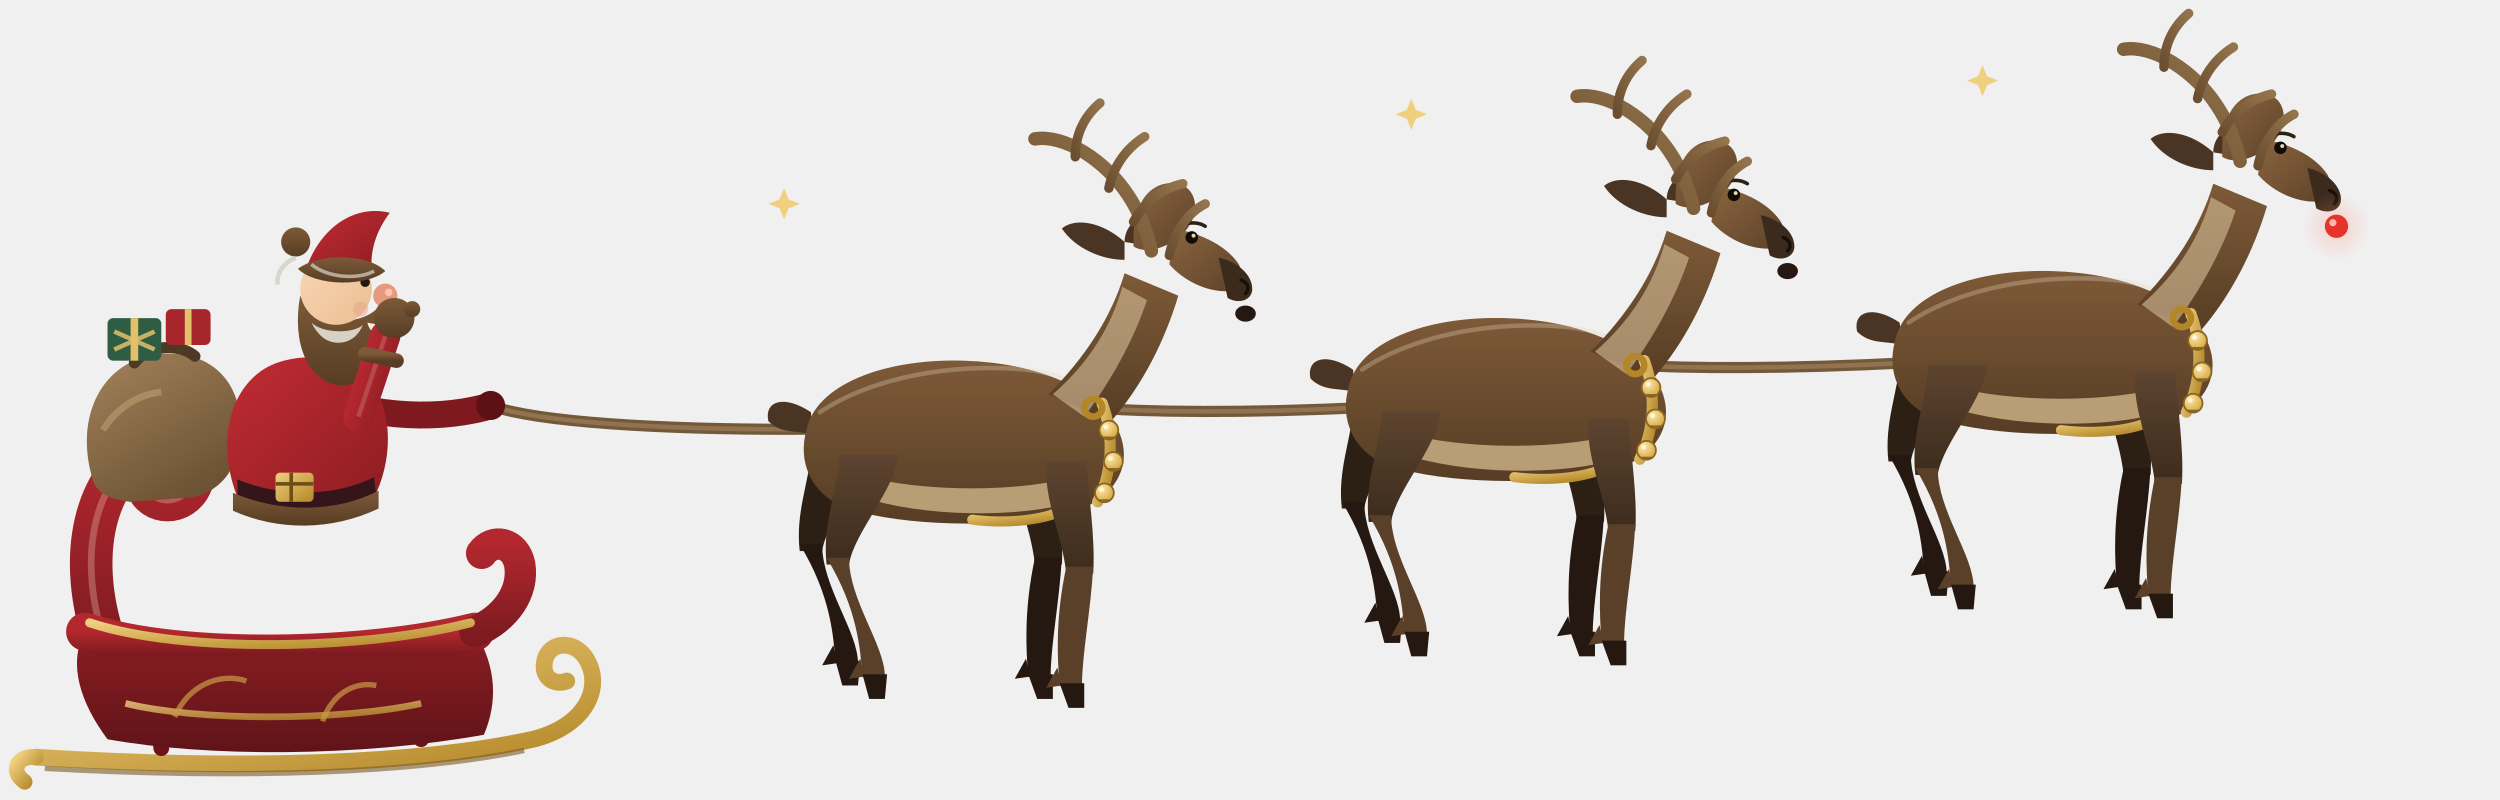
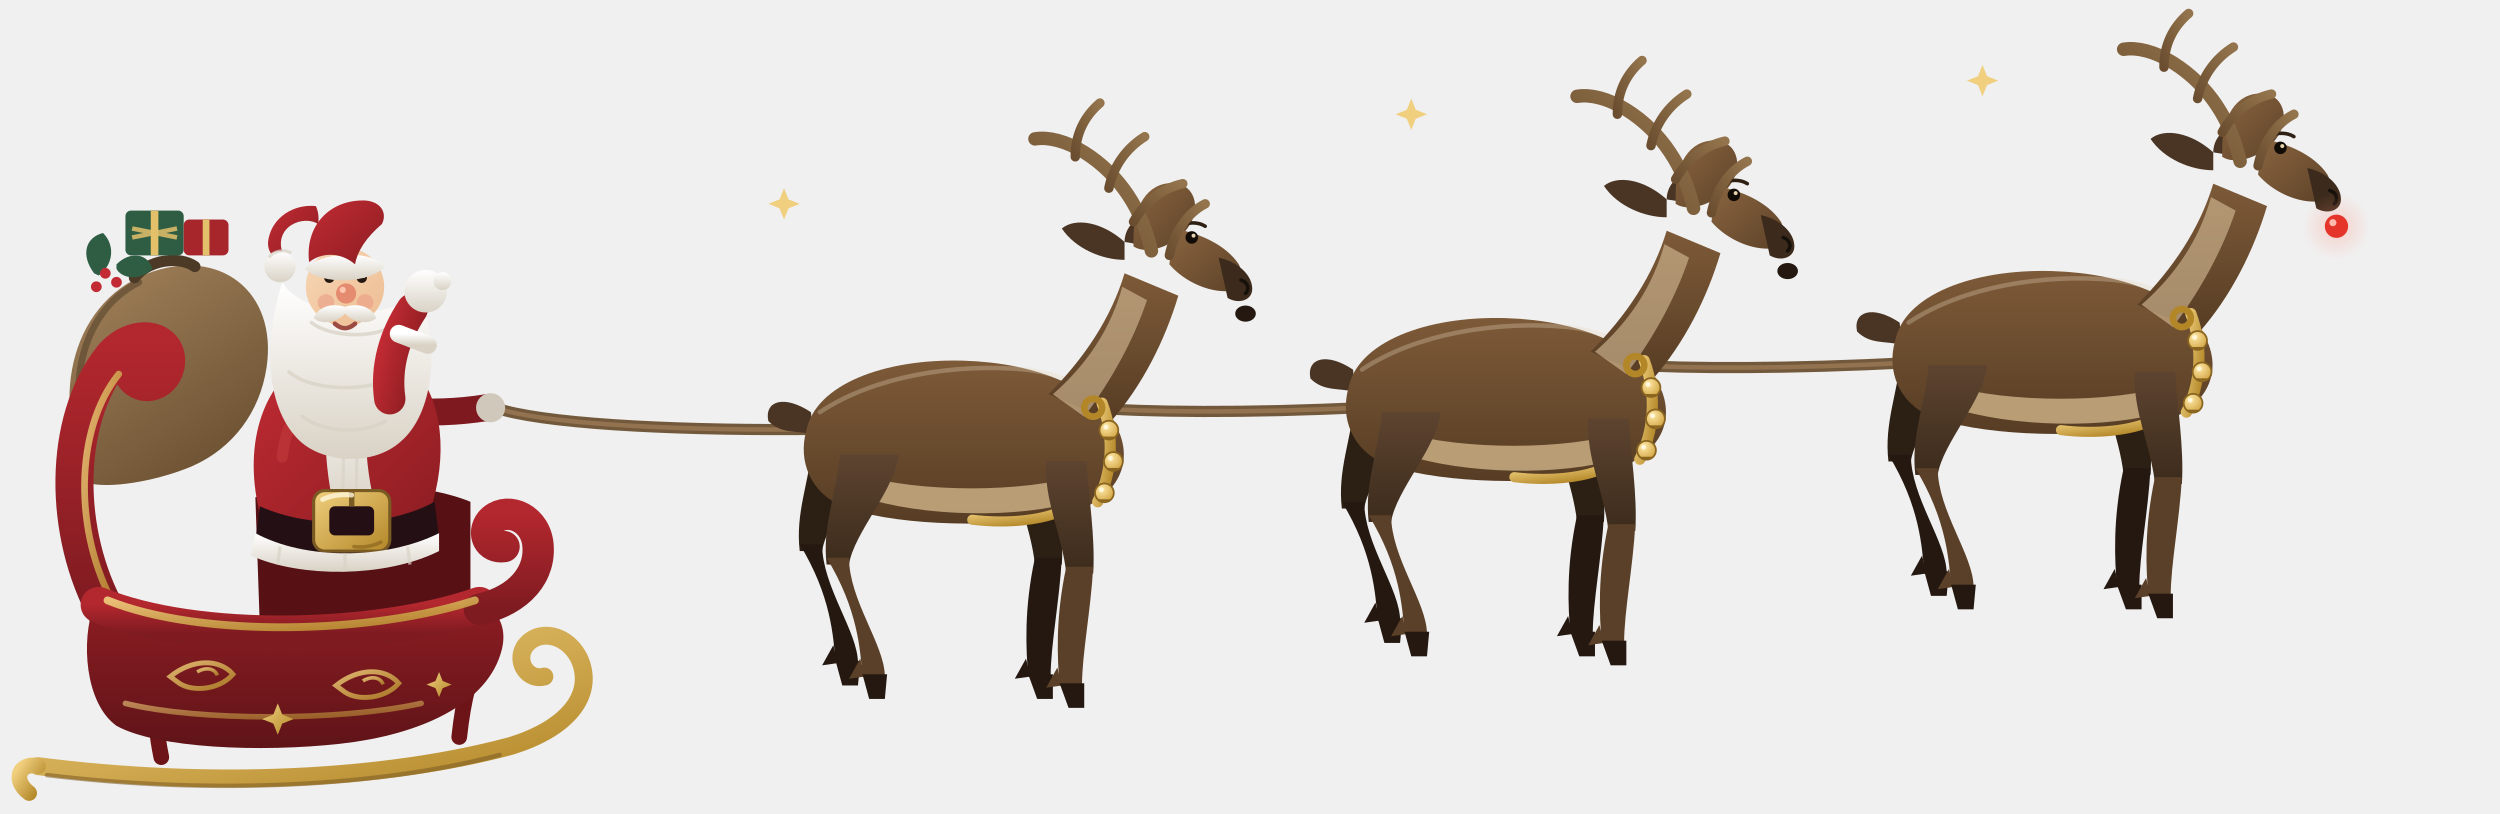
- <svg xmlns="http://www.w3.org/2000/svg" viewBox="80 114 1116 357" role="img">
+ <svg xmlns="http://www.w3.org/2000/svg" viewBox="80 114 1116 363" role="img">
  <defs>
    <linearGradient id="gFur" x1="0" y1="0" x2="0" y2="1">
      <stop offset="0" stop-color="#7d5a38" />
      <stop offset="1" stop-color="#573d24" />
    </linearGradient>
    <linearGradient id="gFurHead" x1="0" y1="0" x2="1" y2="1">
      <stop offset="0" stop-color="#8a6540" />
      <stop offset="1" stop-color="#5d4228" />
    </linearGradient>
    <linearGradient id="gLegNear" x1="0" y1="0" x2="0" y2="1">
      <stop offset="0" stop-color="#5d4430" />
      <stop offset="1" stop-color="#3c2b1c" />
    </linearGradient>
    <linearGradient id="gAntler" x1="0" y1="1" x2="1" y2="0">
      <stop offset="0" stop-color="#6b4e30" />
      <stop offset="1" stop-color="#93744c" />
    </linearGradient>
    <radialGradient id="gHaunt" cx="0.4" cy="0.35" r="0.9">
      <stop offset="0" stop-color="#7d5a38" />
      <stop offset="1" stop-color="#4e3620" />
    </radialGradient>
    <radialGradient id="gChest" cx="0.45" cy="0.4" r="0.85">
      <stop offset="0" stop-color="#7d5a38" />
      <stop offset="1" stop-color="#553b22" />
    </radialGradient>
    <linearGradient id="gSledRed" x1="0" y1="0" x2="0" y2="1">
      <stop offset="0" stop-color="#b3272e" />
      <stop offset="1" stop-color="#7e1b21" />
    </linearGradient>
    <linearGradient id="gSledDeep" x1="0" y1="0" x2="0" y2="1">
      <stop offset="0" stop-color="#8c1d23" />
      <stop offset="1" stop-color="#5f1418" />
    </linearGradient>
    <linearGradient id="gGold" x1="0" y1="0" x2="1" y2="1">
      <stop offset="0" stop-color="#f0cf7e" />
      <stop offset="1" stop-color="#b38728" />
    </linearGradient>
    <linearGradient id="gFurWhite" x1="0" y1="0" x2="0" y2="1">
      <stop offset="0" stop-color="#ffffff" />
      <stop offset="1" stop-color="#d9d2c5" />
    </linearGradient>
    <linearGradient id="gCoat" x1="0" y1="0" x2="1" y2="1">
      <stop offset="0" stop-color="#c22b33" />
      <stop offset="1" stop-color="#8c1d22" />
    </linearGradient>
    <linearGradient id="gSkin" x1="0" y1="0" x2="1" y2="1">
      <stop offset="0" stop-color="#f7d7b5" />
      <stop offset="1" stop-color="#edbd93" />
    </linearGradient>
    <linearGradient id="gSack" x1="0" y1="0" x2="0.6" y2="1">
      <stop offset="0" stop-color="#a3835c" />
      <stop offset="1" stop-color="#6d5233" />
    </linearGradient>
    <radialGradient id="rBell" cx="0.35" cy="0.3" r="0.9">
      <stop offset="0" stop-color="#ffe9a8" />
      <stop offset="1" stop-color="#c9972f" />
    </radialGradient>
    <radialGradient id="rGlow" cx="0.5" cy="0.5" r="0.5">
      <stop offset="0" stop-color="#ff8a75" stop-opacity="0.9" />
      <stop offset="1" stop-color="#ff8a75" stop-opacity="0" />
    </radialGradient>
  </defs>
  <g>
    <animateTransform attributeName="transform" type="translate" values="0 0;0 5;0 0" keyTimes="0;0.5;1" calcMode="spline" keySplines="0.45 0 0.55 1;0.45 0 0.55 1" dur="2.6s" repeatCount="indefinite" />
-     <path d="M 299 295 C 339 310 528 308 568 296 C 608 300 770 298 810 277 C 850 280 1014 278 1054 256" fill="none" stroke="#6d5233" stroke-width="5" stroke-linecap="round" opacity="0.95" />
-     <path d="M 299 295 C 339 310 528 308 568 296 C 608 300 770 298 810 277 C 850 280 1014 278 1054 256" fill="none" stroke="#a8845c" stroke-width="2" stroke-linecap="round" opacity="0.6" />
+     <path d="M 301 296 C 341 310 528 308 568 296 C 608 300 770 298 810 277 C 850 280 1014 278 1054 256" fill="none" stroke="#6d5233" stroke-width="5" stroke-linecap="round" opacity="0.95" />
+     <path d="M 301 296 C 341 310 528 308 568 296 C 608 300 770 298 810 277 C 850 280 1014 278 1054 256" fill="none" stroke="#a8845c" stroke-width="2" stroke-linecap="round" opacity="0.6" />
    <g>
      <animateTransform attributeName="transform" type="translate" values="0 0;0 3;0 0" keyTimes="0;0.5;1" calcMode="spline" keySplines="0.45 0 0.55 1;0.45 0 0.55 1" dur="2.6s" repeatCount="indefinite" />
-       <path d="M 96 452 C 190 458 268 455 318 444 C 342 438 350 420 341 407 C 335 399 324 401 323 410 C 322 417 328 420 333 418" fill="none" stroke="url(#gGold)" stroke-width="7.5" stroke-linecap="round" />
-       <path d="M 96 452 C 88 451 84 458 91 463" fill="none" stroke="url(#gGold)" stroke-width="7" stroke-linecap="round" />
-       <path d="M 100 457 C 190 462 266 459 314 449" fill="none" stroke="#7a5a23" stroke-width="2.4" opacity="0.6" />
-       <path d="M 152 448 C 150 432 150 420 154 404 M 268 444 C 269 430 269 418 267 402" fill="none" stroke="#6d1418" stroke-width="7" stroke-linecap="round" />
-       <path d="M 128 404 C 116 372 118 336 140 318 C 154 307 170 314 166 328 C 163 339 150 340 146 332" fill="none" stroke="url(#gSledRed)" stroke-width="19" stroke-linecap="round" />
-       <path d="M 128 404 C 116 372 118 336 140 318 C 154 307 170 314 166 328 C 163 339 150 340 146 332" fill="none" stroke="#e8b9b0" stroke-width="3" opacity="0.35" />
-       <path d="M 122 330 C 112 300 126 274 152 272 C 178 270 192 290 186 316 C 183 328 175 334 166 336 L 138 338 C 130 337 125 335 122 330 Z" fill="url(#gSack)" />
-       <path d="M 140 276 C 146 268 160 267 167 273" fill="none" stroke="#4c3a26" stroke-width="5" stroke-linecap="round" />
-       <path d="M 126 306 C 132 296 142 290 152 289" fill="none" stroke="#c8a878" stroke-width="3" opacity="0.5" />
-       <rect x="128" y="256" width="24" height="19" rx="2.5" fill="#2e5d43" />
-       <path d="M 140 256 L 140 275" stroke="#e3c06a" stroke-width="3.4" />
-       <path d="M 131 262 L 149 270 M 149 262 L 131 270" stroke="#e3c06a" stroke-width="2" opacity="0.85" />
-       <rect x="154" y="252" width="20" height="16" rx="2.5" fill="#a6262c" />
-       <path d="M 164 252 L 164 268" stroke="#e3c06a" stroke-width="3" />
+       <path d="M 121 330 C 102 296 110 250 146 236 C 178 224 204 244 199 278 C 196 298 184 314 166 322 C 152 328 132 332 121 330 Z" fill="url(#gSack)" />
+       <path d="M 116 300 C 112 274 122 250 142 240" fill="none" stroke="#4c3a26" stroke-width="3" opacity="0.5" stroke-linecap="round" />
+       <path d="M 140 238 C 146 230 160 228 167 233" fill="none" stroke="#4c3a26" stroke-width="5" stroke-linecap="round" />
+       <rect x="136" y="208" width="26" height="20" rx="2.5" fill="#2e5d43" />
+       <path d="M 149 208 L 149 228" stroke="#e3c06a" stroke-width="3.4" />
+       <path d="M 139 216 L 159 220 M 159 216 L 139 220" stroke="#e3c06a" stroke-width="2" opacity="0.85" />
+       <rect x="162" y="212" width="20" height="16" rx="2.5" fill="#a6262c" />
+       <path d="M 172 212 L 172 228" stroke="#e3c06a" stroke-width="3" />
+       <path d="M 122 236 C 116 228 118 220 126 218 C 132 224 130 233 124 237 Z" fill="#2e5d43" />
+       <path d="M 132 232 C 138 226 146 227 148 234 C 142 240 134 238 132 234 Z" fill="#2e5d43" />
+       <circle cx="127" cy="236" r="2.4" fill="#c22b33" />
+       <circle cx="132" cy="240" r="2.4" fill="#c22b33" />
+       <circle cx="123" cy="242" r="2.4" fill="#c22b33" />
+       <path d="M 128 388 C 108 352 108 302 130 274 C 140 262 156 265 154 277 C 152 286 142 287 139 280" fill="none" stroke="url(#gSledRed)" stroke-width="17" stroke-linecap="round" />
+       <path d="M 131 384 C 113 352 113 306 133 281" fill="none" stroke="url(#gGold)" stroke-width="3" opacity="0.85" stroke-linecap="round" />
+       <path d="M 97 456 C 175 466 252 462 308 447 C 334 439 345 424 339 409 C 334 397 320 394 314 403 C 310 410 316 418 323 416" fill="none" stroke="url(#gGold)" stroke-width="8" stroke-linecap="round" />
+       <path d="M 101 460 C 176 469 250 465 303 451" fill="none" stroke="#7a5a23" stroke-width="2" opacity="0.55" stroke-linecap="round" />
+       <path d="M 97 456 C 89 454 85 462 93 468" fill="none" stroke="url(#gGold)" stroke-width="7" stroke-linecap="round" />
+       <path d="M 152 452 C 150 442 149 434 151 426 M 285 443 C 286 434 287 428 289 420" fill="none" stroke="#6d1418" stroke-width="7" stroke-linecap="round" />
+       <path d="M 194 336 C 220 328 266 328 290 338 L 290 392 C 262 402 224 402 196 394 Z" fill="#571014" />
      <g>
-         <path d="M 212 288 C 244 300 272 302 296 296" fill="none" stroke="#7e1a1f" stroke-width="12" stroke-linecap="round" />
-         <circle cx="299" cy="295" r="6.5" fill="#5d1114" />
-         <path d="M 186 336 C 178 316 180 292 196 280 C 208 271 232 271 243 282 C 255 294 256 316 248 334 C 228 341 205 341 186 336 Z" fill="url(#gCoat)" />
-         <path d="M 186 328 C 205 336 229 336 247 327 L 248 336 C 228 343 205 343 186 338 Z" fill="#33151a" />
-         <rect x="203" y="325" width="17" height="13" rx="2" fill="url(#gGold)" />
-         <path d="M 203 330 L 220 330" stroke="#6d4e14" stroke-width="1.6" />
-         <path d="M 210 325 L 210 338" stroke="#6d4e14" stroke-width="1.6" />
-         <path d="M 184 334 C 205 343 230 343 249 333 L 249 341 C 228 351 204 351 184 342 Z" fill="url(#gFur)" />
-         <path d="M 214 246 C 210 268 218 285 232 286 C 247 286 254 270 250 250 C 242 260 222 260 214 246 Z" fill="url(#gFur)" />
-         <path d="M 219 258 C 222 264 226 267 231 267 C 236 267 240 264 242 259 C 238 263 224 263 219 258 Z" fill="#d8d2c6" />
-         <circle cx="230" cy="243" r="16" fill="url(#gSkin)" />
-         <circle cx="241" cy="252" r="3.4" fill="#e8a587" opacity="0.5" />
-         <circle cx="252" cy="246" r="5.4" fill="#e59a7d" />
-         <circle cx="253.5" cy="244.5" r="1.7" fill="#ffc4ae" />
-         <circle cx="243" cy="240" r="2.1" fill="#241811" />
-         <path d="M 239 234 C 242 232 247 232 250 234" fill="none" stroke="#f4ede1" stroke-width="2.6" stroke-linecap="round" />
-         <path d="M 244 258 C 252 260 259 258 263 253 C 265 258 262 263 256 264 C 250 265 245 263 244 258 Z" fill="#f4ede1" />
-         <path d="M 216 236 C 222 216 238 205 254 209 C 248 217 245 226 246 235 Z" fill="url(#gCoat)" />
-         <path d="M 213 234 C 222 227 244 227 252 235 C 244 242 221 242 213 234 Z" fill="url(#gFur)" />
-         <path d="M 219 232 C 226 238 240 239 247 235" fill="none" stroke="#d8d2c6" stroke-width="1.6" opacity="0.7" />
-         <circle cx="212" cy="222" r="6.5" fill="url(#gFur)" />
-         <path d="M 212 229 C 207 231 203 236 204 241" fill="none" stroke="#c9c2b4" stroke-width="2" opacity="0.6" />
-         <g>
-           <path d="M 240 300 C 244 288 248 276 252 264" fill="none" stroke="url(#gCoat)" stroke-width="13.5" stroke-linecap="round" />
-           <path d="M 240 300 C 244 288 248 276 252 264" fill="none" stroke="#e8b9b0" stroke-width="2" opacity="0.25" />
-           <path d="M 243 272 L 257 275" stroke="url(#gFur)" stroke-width="6.5" stroke-linecap="round" />
-           <circle cx="256" cy="256" r="9" fill="url(#gFur)" />
-           <circle cx="264" cy="252" r="3.6" fill="url(#gFur)" />
-           <animateTransform attributeName="transform" type="rotate" values="-12 240 300;48 240 300;-12 240 300" keyTimes="0;0.5;1" calcMode="spline" keySplines="0.45 0 0.55 1;0.45 0 0.55 1" dur="1.15s" begin="0s" repeatCount="indefinite" />
+         <path d="M 212 288 C 244 298 272 300 297 296" fill="none" stroke="#7e1a1f" stroke-width="12" stroke-linecap="round" />
+         <circle cx="299" cy="296" r="6.5" fill="#cfc8bb" />
+         <path d="M 198 350 C 188 320 194 290 214 276 C 228 266 252 266 264 278 C 278 292 280 318 272 342 C 250 350 220 352 198 350 Z" fill="url(#gCoat)" />
+         <path d="M 206 318 C 208 296 224 282 244 282" fill="none" stroke="#e05a50" stroke-width="5" opacity="0.22" stroke-linecap="round" />
+         <path d="M 228 274 C 224 296 224 322 230 344 L 248 342 C 242 320 242 296 246 276 Z" fill="url(#gFurWhite)" />
+         <path d="M 234 282 L 233 336 M 240 284 L 239 334" stroke="#d8d2c6" stroke-width="1.4" opacity="0.7" />
+         <path d="M 196 340 C 218 350 252 350 274 338 L 276 354 C 252 366 216 366 194 356 Z" fill="#241014" />
+         <rect x="220" y="333" width="34" height="27" rx="5" fill="url(#gGold)" stroke="#7a5a23" stroke-width="1.4" />
+         <rect x="227" y="340" width="20" height="13" rx="2.5" fill="#241014" />
+         <path d="M 237 333 L 237 340" stroke="#7a5a23" stroke-width="2.4" />
+         <path d="M 224 337 C 228 335 233 334.5 237 335" fill="none" stroke="#fff7dc" stroke-width="2.2" opacity="0.8" stroke-linecap="round" />
+         <path d="M 250 356 C 246 358 242 358.5 238 358" fill="none" stroke="#8a651f" stroke-width="1.6" opacity="0.7" stroke-linecap="round" />
+         <path d="M 194 352 C 216 364 252 364 276 352 L 276 360 C 252 372 214 372 192 362 Z" fill="url(#gFurWhite)" />
+         <path d="M 205 358 L 204 366 M 234 361 L 234 369 M 262 358 L 263 366" stroke="#d8d2c6" stroke-width="1.5" opacity="0.7" />
+         <path d="M 206 240 C 197 268 199 297 214 311 C 225 321 247 322 259 311 C 273 299 277 270 267 244 C 257 257 216 257 206 240 Z" fill="url(#gFurWhite)" />
+         <path d="M 215 300 C 224 307 242 308 252 302 M 209 280 C 219 289 246 289 256 282 M 219 258 C 228 265 248 265 256 259" fill="none" stroke="#d8d2c6" stroke-width="1.6" opacity="0.75" stroke-linecap="round" />
+         <circle cx="234" cy="242" r="17.5" fill="url(#gSkin)" />
+         <circle cx="225.5" cy="249" r="3.7" fill="#ea9d84" opacity="0.6" />
+         <circle cx="243" cy="249" r="3.7" fill="#ea9d84" opacity="0.6" />
+         <circle cx="234.5" cy="245" r="4.5" fill="#e58b6f" />
+         <circle cx="233" cy="243.4" r="1.4" fill="#ffc4ae" />
+         <circle cx="227" cy="238" r="2.3" fill="#241811" />
+         <circle cx="241.5" cy="238" r="2.3" fill="#241811" />
+         <circle cx="227.8" cy="237.2" r="0.85" fill="#ffffff" />
+         <circle cx="242.3" cy="237.2" r="0.85" fill="#ffffff" />
+         <path d="M 221.5 233.5 C 224.5 230.5 228.5 230.5 230.5 232.5 M 238 232.5 C 240 230.5 244.5 230.5 247.5 233.5" fill="none" stroke="url(#gFurWhite)" stroke-width="3.2" stroke-linecap="round" />
+         <path d="M 229.5 258.5 Q 234 262.5 238.5 258.5" fill="none" stroke="#9c4a42" stroke-width="2" stroke-linecap="round" />
+         <path d="M 234 251 C 228 249 222 251 220 256 C 224 259.5 231 257.5 234 254 Z" fill="url(#gFurWhite)" />
+         <path d="M 234 251 C 240 249 246 251 248 256 C 244 259.5 237 257.5 234 254 Z" fill="url(#gFurWhite)" />
+         <path d="M 216 234 C 223 226.5 245 225 252 233 C 245 240.5 224 241.5 216 234 Z" fill="url(#gFurWhite)" />
+         <path d="M 218 231 C 216 215 227 203 243 203.5 C 250 204 253 209 250.5 214 C 243.5 220 239.5 226 238.5 232 C 231.5 226 223 227 218 231 Z" fill="url(#gCoat)" />
+         <path d="M 221 206 C 211 205 202 211 200 220 C 198.5 226 202 230.5 208 230 C 204 225 204.5 218 210 214.5 C 214 212 219 212 222 214 C 222.5 211 222 208 221 206 Z" fill="url(#gCoat)" />
+         <circle cx="205" cy="233" r="7" fill="url(#gFurWhite)" />
+         <path d="M 200 229 C 202 226 207 225 210 227" fill="none" stroke="#d8d2c6" stroke-width="1.4" opacity="0.7" />
+         <g>
+           <path d="M 254 292 C 252 278 256 264 264 252" fill="none" stroke="url(#gCoat)" stroke-width="14" stroke-linecap="round" />
+           <path d="M 258 263 L 271 268" stroke="url(#gFurWhite)" stroke-width="8" stroke-linecap="round" />
+           <circle cx="270" cy="244" r="9.5" fill="url(#gFurWhite)" />
+           <circle cx="277.5" cy="239.5" r="4" fill="url(#gFurWhite)" />
+           <animateTransform attributeName="transform" type="rotate" values="-14 254 292;44 254 292;-14 254 292" keyTimes="0;0.5;1" calcMode="spline" keySplines="0.45 0 0.55 1;0.45 0 0.55 1" dur="1.15s" begin="0s" repeatCount="indefinite" />
        </g>
      </g>
-       <path d="M 118 396 C 160 410 244 408 292 396 C 302 412 302 428 296 442 C 240 452 172 452 128 444 C 116 428 110 410 118 396 Z" fill="url(#gSledDeep)" />
-       <path d="M 118 396 C 160 410 244 408 292 396" fill="none" stroke="url(#gSledRed)" stroke-width="17" stroke-linecap="round" />
-       <path d="M 292 396 C 306 390 314 378 312 366 C 310 356 300 354 295 361" fill="none" stroke="url(#gSledRed)" stroke-width="14" stroke-linecap="round" />
-       <path d="M 120 392 C 162 406 244 404 290 392" fill="none" stroke="url(#gGold)" stroke-width="4" stroke-linecap="round" />
-       <path d="M 136 428 C 168 436 232 436 268 428" fill="none" stroke="url(#gGold)" stroke-width="3" opacity="0.8" />
-       <path d="M 158 434 C 164 420 178 414 190 418 M 224 436 C 228 424 238 418 248 420" fill="none" stroke="#c99a44" stroke-width="2.4" opacity="0.7" />
+       <path d="M 122 384 C 166 402 248 400 296 384 C 304 388 306 396 304 404 C 298 428 268 442 232 446 C 196 450 150 448 132 438 C 118 428 116 400 122 384 Z" fill="url(#gSledDeep)" />
+       <path d="M 124 384 C 168 402 248 400 294 384" fill="none" stroke="url(#gSledRed)" stroke-width="16" stroke-linecap="round" />
+       <path d="M 294 386 C 312 382 322 370 320 356 C 318 344 305 340 299 347 C 295 352 298 359 305 358" fill="none" stroke="url(#gSledRed)" stroke-width="14" stroke-linecap="round" />
+       <path d="M 128 382 C 170 399 246 397 292 382" fill="none" stroke="url(#gGold)" stroke-width="3.5" opacity="0.9" stroke-linecap="round" />
+       <path d="M 136 428 C 168 436 232 436 268 428" fill="none" stroke="url(#gGold)" stroke-width="2.5" opacity="0.6" stroke-linecap="round" />
+       <path d="M 156 416 C 166 408 178 408 184 415 C 178 422 166 423 160 419 Z" fill="none" stroke="url(#gGold)" stroke-width="2.2" opacity="0.85" />
+       <path d="M 168 414 C 172 411.5 176 412.5 177 415.5" fill="none" stroke="url(#gGold)" stroke-width="1.6" opacity="0.85" />
+       <path d="M 230 420 C 240 412 252 412 258 419 C 252 426 240 427 234 423 Z" fill="none" stroke="url(#gGold)" stroke-width="2.2" opacity="0.85" />
+       <path d="M 242 418 C 246 415.5 250 416.5 251 419.5" fill="none" stroke="url(#gGold)" stroke-width="1.6" opacity="0.85" />
+       <path d="M 204 428 l 2 5 l 5 2 l -5 2 l -2 5 l -2 -5 l -5 -2 l 5 -2 Z" fill="url(#gGold)" />
+       <path d="M 276 414 l 1.6 4 l 4 1.6 l -4 1.6 l -1.6 4 l -1.6 -4 l -4 -1.6 l 4 -1.6 Z" fill="url(#gGold)" />
    </g>
    <g transform="translate(520 312)">
      <g>
        <animateTransform attributeName="transform" type="translate" values="0 0;0 4;0 0" keyTimes="0;0.5;1" calcMode="spline" keySplines="0.45 0 0.55 1;0.45 0 0.55 1" dur="0.55s" begin="-0.16s" repeatCount="indefinite" />
        <g>
          <path d="M 13 4 C 12 22 20 36 22 54 L 34 54 C 35 38 32 20 31 4 Z" fill="#2c1f13" />
          <g>
            <path d="M 22 51 C 17 74 18 92 19 104 L 29 104 C 29 90 33 70 34 51 Z" fill="#241811" />
            <path d="M 18 96 L 13 105 L 20 104 Z" fill="#241811" />
            <path d="M 19 103 L 30 103 L 30 114 L 23 114 Z" fill="#241811" />
            <animateTransform attributeName="transform" type="rotate" values="34 28 52;8 28 52;34 28 52" keyTimes="0;0.5;1" calcMode="spline" keySplines="0.45 0 0.55 1;0.45 0 0.55 1" dur="0.55s" begin="-0.31s" repeatCount="indefinite" />
          </g>
          <animateTransform attributeName="transform" type="rotate" values="-30 22 2;14 22 2;-30 22 2" keyTimes="0;0.5;1" calcMode="spline" keySplines="0.45 0 0.55 1;0.45 0 0.55 1" dur="0.55s" begin="-0.38s" repeatCount="indefinite" />
        </g>
        <g>
          <path d="M -77 -1 C -79 18 -85 31 -83 48 L -73 48 C -71 34 -52 14 -51 -1 Z" fill="#2c1f13" />
          <g>
            <path d="M -83 45 C -69 68 -68 86 -67 98 L -57 98 C -57 84 -73 64 -73 45 Z" fill="#241811" />
            <path d="M -68 90 L -73 99 L -66 98 Z" fill="#241811" />
            <path d="M -67 97 L -56 97 L -57 108 L -64 108 Z" fill="#241811" />
            <animateTransform attributeName="transform" type="rotate" values="-24 -78 46;14 -78 46;-24 -78 46" keyTimes="0;0.5;1" calcMode="spline" keySplines="0.45 0 0.55 1;0.45 0 0.55 1" dur="0.55s" begin="-0.31s" repeatCount="indefinite" />
          </g>
          <animateTransform attributeName="transform" type="rotate" values="16 -64 -2;-26 -64 -2;16 -64 -2" keyTimes="0;0.5;1" calcMode="spline" keySplines="0.45 0 0.55 1;0.45 0 0.55 1" dur="0.55s" begin="-0.38s" repeatCount="indefinite" />
        </g>
        <g>
          <path d="M -78 -14 C -90 -22 -99 -19 -97 -10 C -91 -4 -84 -6 -77 -4 Z" fill="#4a3524" />
          <animateTransform attributeName="transform" type="rotate" values="-6 -77 -8;6 -77 -8;-6 -77 -8" keyTimes="0;0.5;1" calcMode="spline" keySplines="0.45 0 0.55 1;0.45 0 0.55 1" dur="0.8s" begin="-0.16s" repeatCount="indefinite" />
        </g>
        <ellipse cx="-46" cy="2" rx="30" ry="25" fill="url(#gHaunt)" />
        <ellipse cx="38" cy="0" rx="22" ry="21" fill="url(#gChest)" />
        <path d="M -80 -6 C -76 -26 -46 -38 -10 -37 C 24 -36 52 -24 60 -4 C 66 12 56 28 30 33 C -2 38 -44 36 -64 28 C -78 22 -84 8 -80 -6 Z" fill="url(#gFur)" />
        <path d="M -60 22 C -36 32 8 34 36 27 C 44 24 46 18 42 14 C 18 22 -30 22 -56 14 C -60 16 -62 19 -60 22 Z" fill="#c9ad83" opacity="0.85" />
        <path d="M -74 -14 C -50 -30 -14 -36 18 -33 C 36 -31 50 -23 57 -10" fill="none" stroke="#e9d9bf" stroke-width="2" opacity="0.3" stroke-linecap="round" />
        <path d="M 28 -22 C 44 -38 56 -56 62 -76 L 86 -66 C 80 -46 70 -26 56 -10 Z" fill="url(#gFur)" />
        <path d="M 30 -22 C 46 -36 56 -52 61 -70 L 72 -64 C 66 -46 56 -28 44 -12 Z" fill="#d8c09a" opacity="0.6" />
        <g>
          <g stroke="#4f3a22" fill="none" stroke-linecap="round">
            <path d="M 74 -86 C 70 -104 60 -120 44 -130 C 36 -135 28 -137 22 -136" stroke-width="4.5" />
            <path d="M 66 -99 C 71 -108 79 -114 88 -116" stroke-width="3.2" />
            <path d="M 55 -114 C 57 -124 63 -132 71 -137" stroke-width="3.2" />
            <path d="M 40 -128 C 40 -138 44 -146 51 -152" stroke-width="3.2" />
            <path d="M 82 -84 C 84 -94 90 -103 98 -107" stroke-width="3.2" />
          </g>
          <path d="M 62 -90 C 52 -99 40 -101 34 -96 C 40 -87 52 -82 62 -82 Z" fill="#4a3524" />
          <path d="M 62 -90 C 62 -98 70 -104 76 -100 C 80 -97 79 -91 74 -88 Z" fill="#4a3524" />
          <path d="M 66 -92 C 66 -108 74 -118 86 -116 C 94 -114 96 -104 90 -96 C 84 -88 72 -84 66 -88 Z" fill="url(#gFurHead)" />
          <path d="M 84 -96 C 95 -94 107 -89 113 -80 C 116 -74 113 -68 107 -68 C 98 -68 88 -73 82 -80 Z" fill="url(#gFurHead)" />
          <path d="M 104 -83 C 113 -81 119 -75 119 -69 C 119 -64 113 -62 108 -65 Z" fill="#3c2b1c" />
          <path d="M 114 -73 C 117 -72 118 -69 116 -67" fill="none" stroke="#16100a" stroke-width="1.6" stroke-linecap="round" />
          <circle cx="92" cy="-92" r="2.8" fill="#120c07" />
          <circle cx="92.8" cy="-92.8" r="0.9" fill="#e8d5b0" />
          <path d="M 87 -97 C 90 -99 95 -99 98 -97" fill="none" stroke="#2e2114" stroke-width="1.6" stroke-linecap="round" />
          <g stroke="url(#gAntler)" fill="none" stroke-linecap="round">
            <path d="M 74 -86 C 70 -104 60 -120 44 -130 C 36 -135 28 -137 22 -136" stroke-width="6" />
            <path d="M 66 -99 C 71 -108 79 -114 88 -116" stroke-width="4.2" />
            <path d="M 55 -114 C 57 -124 63 -132 71 -137" stroke-width="4.2" />
            <path d="M 40 -128 C 40 -138 44 -146 51 -152" stroke-width="4.2" />
            <path d="M 82 -84 C 84 -94 90 -103 98 -107" stroke-width="4.2" />
          </g>
          <ellipse cx="116" cy="-58" rx="4.6" ry="3.6" fill="#241811" />
          <animateTransform attributeName="transform" type="rotate" values="2.5 62 -74;-2.5 62 -74;2.5 62 -74" keyTimes="0;0.5;1" calcMode="spline" keySplines="0.45 0 0.55 1;0.45 0 0.55 1" dur="1.5s" begin="-0.46s" repeatCount="indefinite" />
        </g>
        <path d="M 52 -18 C 58 -2 56 14 50 26" fill="none" stroke="url(#gGold)" stroke-width="5" stroke-linecap="round" />
        <g>
          <circle cx="55" cy="-6" r="4.2" fill="url(#rBell)" stroke="#8a651f" stroke-width="0.8" />
          <circle cx="53.7" cy="-7.4" r="1.1" fill="#fff7dc" />
          <path d="M 52.6 -2.6 L 57.4 -2.6" stroke="#8a651f" stroke-width="1" />
          <animateTransform attributeName="transform" type="rotate" values="7 55 -10;-7 55 -10;7 55 -10" keyTimes="0;0.5;1" calcMode="spline" keySplines="0.45 0 0.55 1;0.45 0 0.55 1" dur="0.27s" begin="-0.16s" repeatCount="indefinite" />
        </g>
        <g>
          <circle cx="57" cy="8" r="4.2" fill="url(#rBell)" stroke="#8a651f" stroke-width="0.8" />
          <circle cx="55.7" cy="6.6" r="1.1" fill="#fff7dc" />
          <path d="M 54.6 11.4 L 59.4 11.4" stroke="#8a651f" stroke-width="1" />
          <animateTransform attributeName="transform" type="rotate" values="7 57 4;-7 57 4;7 57 4" keyTimes="0;0.5;1" calcMode="spline" keySplines="0.45 0 0.55 1;0.45 0 0.55 1" dur="0.27s" begin="-0.07s" repeatCount="indefinite" />
        </g>
        <g>
          <circle cx="53" cy="22" r="4.2" fill="url(#rBell)" stroke="#8a651f" stroke-width="0.8" />
          <circle cx="51.7" cy="20.6" r="1.1" fill="#fff7dc" />
          <path d="M 50.6 25.4 L 55.4 25.4" stroke="#8a651f" stroke-width="1" />
          <animateTransform attributeName="transform" type="rotate" values="7 53 18;-7 53 18;7 53 18" keyTimes="0;0.5;1" calcMode="spline" keySplines="0.45 0 0.55 1;0.45 0 0.55 1" dur="0.27s" begin="0.02s" repeatCount="indefinite" />
        </g>
        <path d="M 34 30 C 26 34 10 36 -6 34" fill="none" stroke="url(#gGold)" stroke-width="4.5" stroke-linecap="round" />
        <circle cx="48" cy="-16" r="4" fill="none" stroke="#b38728" stroke-width="3" />
        <g>
          <path d="M 27 8 C 26 26 34 40 36 58 L 48 58 C 49 42 46 24 45 8 Z" fill="url(#gLegNear)" />
          <g>
            <path d="M 36 55 C 31 78 32 96 33 108 L 43 108 C 43 94 47 74 48 55 Z" fill="#5a4028" />
            <path d="M 32 100 L 27 109 L 34 108 Z" fill="#5a4028" />
            <path d="M 33 107 L 44 107 L 44 118 L 37 118 Z" fill="#241811" />
            <animateTransform attributeName="transform" type="rotate" values="46 42 56;10 42 56;46 42 56" keyTimes="0;0.5;1" calcMode="spline" keySplines="0.45 0 0.55 1;0.45 0 0.55 1" dur="0.55s" begin="-0.09s" repeatCount="indefinite" />
          </g>
          <animateTransform attributeName="transform" type="rotate" values="-42 36 6;16 36 6;-42 36 6" keyTimes="0;0.5;1" calcMode="spline" keySplines="0.45 0 0.55 1;0.45 0 0.55 1" dur="0.55s" begin="-0.16s" repeatCount="indefinite" />
        </g>
        <g>
          <path d="M -65 5 C -67 24 -73 37 -71 54 L -61 54 C -59 40 -40 20 -39 5 Z" fill="url(#gLegNear)" />
          <g>
            <path d="M -71 51 C -57 74 -56 92 -55 104 L -45 104 C -45 90 -61 70 -61 51 Z" fill="#5a4028" />
            <path d="M -56 96 L -61 105 L -54 104 Z" fill="#5a4028" />
            <path d="M -55 103 L -44 103 L -45 114 L -52 114 Z" fill="#241811" />
            <animateTransform attributeName="transform" type="rotate" values="-28 -66 52;18 -66 52;-28 -66 52" keyTimes="0;0.5;1" calcMode="spline" keySplines="0.45 0 0.55 1;0.45 0 0.55 1" dur="0.55s" begin="-0.09s" repeatCount="indefinite" />
          </g>
          <animateTransform attributeName="transform" type="rotate" values="22 -52 4;-34 -52 4;22 -52 4" keyTimes="0;0.5;1" calcMode="spline" keySplines="0.45 0 0.55 1;0.45 0 0.55 1" dur="0.55s" begin="-0.16s" repeatCount="indefinite" />
        </g>
      </g>
    </g>
    <g transform="translate(762 293)">
      <g>
        <animateTransform attributeName="transform" type="translate" values="0 0;0 4;0 0" keyTimes="0;0.5;1" calcMode="spline" keySplines="0.45 0 0.55 1;0.45 0 0.55 1" dur="0.55s" begin="-0.08s" repeatCount="indefinite" />
        <g>
          <path d="M 13 4 C 12 22 20 36 22 54 L 34 54 C 35 38 32 20 31 4 Z" fill="#2c1f13" />
          <g>
            <path d="M 22 51 C 17 74 18 92 19 104 L 29 104 C 29 90 33 70 34 51 Z" fill="#241811" />
            <path d="M 18 96 L 13 105 L 20 104 Z" fill="#241811" />
            <path d="M 19 103 L 30 103 L 30 114 L 23 114 Z" fill="#241811" />
            <animateTransform attributeName="transform" type="rotate" values="34 28 52;8 28 52;34 28 52" keyTimes="0;0.5;1" calcMode="spline" keySplines="0.45 0 0.55 1;0.45 0 0.55 1" dur="0.55s" begin="-0.23s" repeatCount="indefinite" />
          </g>
          <animateTransform attributeName="transform" type="rotate" values="-30 22 2;14 22 2;-30 22 2" keyTimes="0;0.5;1" calcMode="spline" keySplines="0.45 0 0.55 1;0.45 0 0.55 1" dur="0.55s" begin="-0.3s" repeatCount="indefinite" />
        </g>
        <g>
          <path d="M -77 -1 C -79 18 -85 31 -83 48 L -73 48 C -71 34 -52 14 -51 -1 Z" fill="#2c1f13" />
          <g>
            <path d="M -83 45 C -69 68 -68 86 -67 98 L -57 98 C -57 84 -73 64 -73 45 Z" fill="#241811" />
            <path d="M -68 90 L -73 99 L -66 98 Z" fill="#241811" />
            <path d="M -67 97 L -56 97 L -57 108 L -64 108 Z" fill="#241811" />
            <animateTransform attributeName="transform" type="rotate" values="-24 -78 46;14 -78 46;-24 -78 46" keyTimes="0;0.5;1" calcMode="spline" keySplines="0.45 0 0.55 1;0.45 0 0.55 1" dur="0.55s" begin="-0.23s" repeatCount="indefinite" />
          </g>
          <animateTransform attributeName="transform" type="rotate" values="16 -64 -2;-26 -64 -2;16 -64 -2" keyTimes="0;0.5;1" calcMode="spline" keySplines="0.45 0 0.55 1;0.45 0 0.55 1" dur="0.55s" begin="-0.3s" repeatCount="indefinite" />
        </g>
        <g>
          <path d="M -78 -14 C -90 -22 -99 -19 -97 -10 C -91 -4 -84 -6 -77 -4 Z" fill="#4a3524" />
          <animateTransform attributeName="transform" type="rotate" values="-6 -77 -8;6 -77 -8;-6 -77 -8" keyTimes="0;0.5;1" calcMode="spline" keySplines="0.45 0 0.55 1;0.45 0 0.55 1" dur="0.8s" begin="-0.08s" repeatCount="indefinite" />
        </g>
        <ellipse cx="-46" cy="2" rx="30" ry="25" fill="url(#gHaunt)" />
        <ellipse cx="38" cy="0" rx="22" ry="21" fill="url(#gChest)" />
        <path d="M -80 -6 C -76 -26 -46 -38 -10 -37 C 24 -36 52 -24 60 -4 C 66 12 56 28 30 33 C -2 38 -44 36 -64 28 C -78 22 -84 8 -80 -6 Z" fill="url(#gFur)" />
        <path d="M -60 22 C -36 32 8 34 36 27 C 44 24 46 18 42 14 C 18 22 -30 22 -56 14 C -60 16 -62 19 -60 22 Z" fill="#c9ad83" opacity="0.85" />
        <path d="M -74 -14 C -50 -30 -14 -36 18 -33 C 36 -31 50 -23 57 -10" fill="none" stroke="#e9d9bf" stroke-width="2" opacity="0.3" stroke-linecap="round" />
        <path d="M 28 -22 C 44 -38 56 -56 62 -76 L 86 -66 C 80 -46 70 -26 56 -10 Z" fill="url(#gFur)" />
        <path d="M 30 -22 C 46 -36 56 -52 61 -70 L 72 -64 C 66 -46 56 -28 44 -12 Z" fill="#d8c09a" opacity="0.6" />
        <g>
          <g stroke="#4f3a22" fill="none" stroke-linecap="round">
            <path d="M 74 -86 C 70 -104 60 -120 44 -130 C 36 -135 28 -137 22 -136" stroke-width="4.5" />
            <path d="M 66 -99 C 71 -108 79 -114 88 -116" stroke-width="3.2" />
            <path d="M 55 -114 C 57 -124 63 -132 71 -137" stroke-width="3.2" />
            <path d="M 40 -128 C 40 -138 44 -146 51 -152" stroke-width="3.2" />
            <path d="M 82 -84 C 84 -94 90 -103 98 -107" stroke-width="3.2" />
          </g>
          <path d="M 62 -90 C 52 -99 40 -101 34 -96 C 40 -87 52 -82 62 -82 Z" fill="#4a3524" />
          <path d="M 62 -90 C 62 -98 70 -104 76 -100 C 80 -97 79 -91 74 -88 Z" fill="#4a3524" />
          <path d="M 66 -92 C 66 -108 74 -118 86 -116 C 94 -114 96 -104 90 -96 C 84 -88 72 -84 66 -88 Z" fill="url(#gFurHead)" />
          <path d="M 84 -96 C 95 -94 107 -89 113 -80 C 116 -74 113 -68 107 -68 C 98 -68 88 -73 82 -80 Z" fill="url(#gFurHead)" />
          <path d="M 104 -83 C 113 -81 119 -75 119 -69 C 119 -64 113 -62 108 -65 Z" fill="#3c2b1c" />
          <path d="M 114 -73 C 117 -72 118 -69 116 -67" fill="none" stroke="#16100a" stroke-width="1.6" stroke-linecap="round" />
          <circle cx="92" cy="-92" r="2.8" fill="#120c07" />
          <circle cx="92.8" cy="-92.8" r="0.9" fill="#e8d5b0" />
          <path d="M 87 -97 C 90 -99 95 -99 98 -97" fill="none" stroke="#2e2114" stroke-width="1.6" stroke-linecap="round" />
          <g stroke="url(#gAntler)" fill="none" stroke-linecap="round">
            <path d="M 74 -86 C 70 -104 60 -120 44 -130 C 36 -135 28 -137 22 -136" stroke-width="6" />
            <path d="M 66 -99 C 71 -108 79 -114 88 -116" stroke-width="4.2" />
            <path d="M 55 -114 C 57 -124 63 -132 71 -137" stroke-width="4.2" />
            <path d="M 40 -128 C 40 -138 44 -146 51 -152" stroke-width="4.2" />
            <path d="M 82 -84 C 84 -94 90 -103 98 -107" stroke-width="4.2" />
          </g>
          <ellipse cx="116" cy="-58" rx="4.6" ry="3.6" fill="#241811" />
          <animateTransform attributeName="transform" type="rotate" values="2.5 62 -74;-2.5 62 -74;2.5 62 -74" keyTimes="0;0.5;1" calcMode="spline" keySplines="0.45 0 0.55 1;0.45 0 0.55 1" dur="1.5s" begin="-0.38s" repeatCount="indefinite" />
        </g>
        <path d="M 52 -18 C 58 -2 56 14 50 26" fill="none" stroke="url(#gGold)" stroke-width="5" stroke-linecap="round" />
        <g>
          <circle cx="55" cy="-6" r="4.2" fill="url(#rBell)" stroke="#8a651f" stroke-width="0.8" />
          <circle cx="53.7" cy="-7.4" r="1.1" fill="#fff7dc" />
          <path d="M 52.6 -2.6 L 57.4 -2.6" stroke="#8a651f" stroke-width="1" />
          <animateTransform attributeName="transform" type="rotate" values="7 55 -10;-7 55 -10;7 55 -10" keyTimes="0;0.5;1" calcMode="spline" keySplines="0.45 0 0.55 1;0.45 0 0.55 1" dur="0.27s" begin="-0.08s" repeatCount="indefinite" />
        </g>
        <g>
          <circle cx="57" cy="8" r="4.2" fill="url(#rBell)" stroke="#8a651f" stroke-width="0.8" />
          <circle cx="55.7" cy="6.6" r="1.1" fill="#fff7dc" />
          <path d="M 54.6 11.4 L 59.4 11.4" stroke="#8a651f" stroke-width="1" />
          <animateTransform attributeName="transform" type="rotate" values="7 57 4;-7 57 4;7 57 4" keyTimes="0;0.5;1" calcMode="spline" keySplines="0.45 0 0.55 1;0.45 0 0.55 1" dur="0.27s" begin="0.01s" repeatCount="indefinite" />
        </g>
        <g>
          <circle cx="53" cy="22" r="4.2" fill="url(#rBell)" stroke="#8a651f" stroke-width="0.8" />
          <circle cx="51.7" cy="20.6" r="1.1" fill="#fff7dc" />
          <path d="M 50.6 25.4 L 55.4 25.4" stroke="#8a651f" stroke-width="1" />
          <animateTransform attributeName="transform" type="rotate" values="7 53 18;-7 53 18;7 53 18" keyTimes="0;0.5;1" calcMode="spline" keySplines="0.45 0 0.55 1;0.45 0 0.55 1" dur="0.27s" begin="0.1s" repeatCount="indefinite" />
        </g>
        <path d="M 34 30 C 26 34 10 36 -6 34" fill="none" stroke="url(#gGold)" stroke-width="4.5" stroke-linecap="round" />
        <circle cx="48" cy="-16" r="4" fill="none" stroke="#b38728" stroke-width="3" />
        <g>
          <path d="M 27 8 C 26 26 34 40 36 58 L 48 58 C 49 42 46 24 45 8 Z" fill="url(#gLegNear)" />
          <g>
            <path d="M 36 55 C 31 78 32 96 33 108 L 43 108 C 43 94 47 74 48 55 Z" fill="#5a4028" />
            <path d="M 32 100 L 27 109 L 34 108 Z" fill="#5a4028" />
            <path d="M 33 107 L 44 107 L 44 118 L 37 118 Z" fill="#241811" />
            <animateTransform attributeName="transform" type="rotate" values="46 42 56;10 42 56;46 42 56" keyTimes="0;0.5;1" calcMode="spline" keySplines="0.45 0 0.55 1;0.45 0 0.55 1" dur="0.55s" begin="-0.01s" repeatCount="indefinite" />
          </g>
          <animateTransform attributeName="transform" type="rotate" values="-42 36 6;16 36 6;-42 36 6" keyTimes="0;0.5;1" calcMode="spline" keySplines="0.45 0 0.55 1;0.45 0 0.55 1" dur="0.55s" begin="-0.08s" repeatCount="indefinite" />
        </g>
        <g>
          <path d="M -65 5 C -67 24 -73 37 -71 54 L -61 54 C -59 40 -40 20 -39 5 Z" fill="url(#gLegNear)" />
          <g>
            <path d="M -71 51 C -57 74 -56 92 -55 104 L -45 104 C -45 90 -61 70 -61 51 Z" fill="#5a4028" />
            <path d="M -56 96 L -61 105 L -54 104 Z" fill="#5a4028" />
            <path d="M -55 103 L -44 103 L -45 114 L -52 114 Z" fill="#241811" />
            <animateTransform attributeName="transform" type="rotate" values="-28 -66 52;18 -66 52;-28 -66 52" keyTimes="0;0.5;1" calcMode="spline" keySplines="0.45 0 0.55 1;0.45 0 0.55 1" dur="0.55s" begin="-0.01s" repeatCount="indefinite" />
          </g>
          <animateTransform attributeName="transform" type="rotate" values="22 -52 4;-34 -52 4;22 -52 4" keyTimes="0;0.5;1" calcMode="spline" keySplines="0.45 0 0.55 1;0.45 0 0.55 1" dur="0.55s" begin="-0.08s" repeatCount="indefinite" />
        </g>
      </g>
    </g>
    <g transform="translate(1006 272)">
      <g>
        <animateTransform attributeName="transform" type="translate" values="0 0;0 4;0 0" keyTimes="0;0.5;1" calcMode="spline" keySplines="0.45 0 0.55 1;0.45 0 0.55 1" dur="0.55s" begin="0.0s" repeatCount="indefinite" />
        <g>
          <path d="M 13 4 C 12 22 20 36 22 54 L 34 54 C 35 38 32 20 31 4 Z" fill="#2c1f13" />
          <g>
            <path d="M 22 51 C 17 74 18 92 19 104 L 29 104 C 29 90 33 70 34 51 Z" fill="#241811" />
            <path d="M 18 96 L 13 105 L 20 104 Z" fill="#241811" />
            <path d="M 19 103 L 30 103 L 30 114 L 23 114 Z" fill="#241811" />
            <animateTransform attributeName="transform" type="rotate" values="34 28 52;8 28 52;34 28 52" keyTimes="0;0.5;1" calcMode="spline" keySplines="0.45 0 0.55 1;0.45 0 0.55 1" dur="0.55s" begin="-0.15s" repeatCount="indefinite" />
          </g>
          <animateTransform attributeName="transform" type="rotate" values="-30 22 2;14 22 2;-30 22 2" keyTimes="0;0.5;1" calcMode="spline" keySplines="0.45 0 0.55 1;0.45 0 0.55 1" dur="0.55s" begin="-0.22s" repeatCount="indefinite" />
        </g>
        <g>
          <path d="M -77 -1 C -79 18 -85 31 -83 48 L -73 48 C -71 34 -52 14 -51 -1 Z" fill="#2c1f13" />
          <g>
            <path d="M -83 45 C -69 68 -68 86 -67 98 L -57 98 C -57 84 -73 64 -73 45 Z" fill="#241811" />
            <path d="M -68 90 L -73 99 L -66 98 Z" fill="#241811" />
            <path d="M -67 97 L -56 97 L -57 108 L -64 108 Z" fill="#241811" />
            <animateTransform attributeName="transform" type="rotate" values="-24 -78 46;14 -78 46;-24 -78 46" keyTimes="0;0.5;1" calcMode="spline" keySplines="0.45 0 0.55 1;0.45 0 0.55 1" dur="0.55s" begin="-0.15s" repeatCount="indefinite" />
          </g>
          <animateTransform attributeName="transform" type="rotate" values="16 -64 -2;-26 -64 -2;16 -64 -2" keyTimes="0;0.5;1" calcMode="spline" keySplines="0.45 0 0.55 1;0.45 0 0.55 1" dur="0.55s" begin="-0.22s" repeatCount="indefinite" />
        </g>
        <g>
          <path d="M -78 -14 C -90 -22 -99 -19 -97 -10 C -91 -4 -84 -6 -77 -4 Z" fill="#4a3524" />
          <animateTransform attributeName="transform" type="rotate" values="-6 -77 -8;6 -77 -8;-6 -77 -8" keyTimes="0;0.5;1" calcMode="spline" keySplines="0.45 0 0.55 1;0.45 0 0.55 1" dur="0.8s" begin="0.0s" repeatCount="indefinite" />
        </g>
        <ellipse cx="-46" cy="2" rx="30" ry="25" fill="url(#gHaunt)" />
        <ellipse cx="38" cy="0" rx="22" ry="21" fill="url(#gChest)" />
        <path d="M -80 -6 C -76 -26 -46 -38 -10 -37 C 24 -36 52 -24 60 -4 C 66 12 56 28 30 33 C -2 38 -44 36 -64 28 C -78 22 -84 8 -80 -6 Z" fill="url(#gFur)" />
        <path d="M -60 22 C -36 32 8 34 36 27 C 44 24 46 18 42 14 C 18 22 -30 22 -56 14 C -60 16 -62 19 -60 22 Z" fill="#c9ad83" opacity="0.85" />
        <path d="M -74 -14 C -50 -30 -14 -36 18 -33 C 36 -31 50 -23 57 -10" fill="none" stroke="#e9d9bf" stroke-width="2" opacity="0.3" stroke-linecap="round" />
        <path d="M 28 -22 C 44 -38 56 -56 62 -76 L 86 -66 C 80 -46 70 -26 56 -10 Z" fill="url(#gFur)" />
        <path d="M 30 -22 C 46 -36 56 -52 61 -70 L 72 -64 C 66 -46 56 -28 44 -12 Z" fill="#d8c09a" opacity="0.6" />
        <g>
          <g stroke="#4f3a22" fill="none" stroke-linecap="round">
            <path d="M 74 -86 C 70 -104 60 -120 44 -130 C 36 -135 28 -137 22 -136" stroke-width="4.5" />
            <path d="M 66 -99 C 71 -108 79 -114 88 -116" stroke-width="3.2" />
            <path d="M 55 -114 C 57 -124 63 -132 71 -137" stroke-width="3.2" />
            <path d="M 40 -128 C 40 -138 44 -146 51 -152" stroke-width="3.2" />
            <path d="M 82 -84 C 84 -94 90 -103 98 -107" stroke-width="3.2" />
          </g>
          <path d="M 62 -90 C 52 -99 40 -101 34 -96 C 40 -87 52 -82 62 -82 Z" fill="#4a3524" />
          <path d="M 62 -90 C 62 -98 70 -104 76 -100 C 80 -97 79 -91 74 -88 Z" fill="#4a3524" />
          <path d="M 66 -92 C 66 -108 74 -118 86 -116 C 94 -114 96 -104 90 -96 C 84 -88 72 -84 66 -88 Z" fill="url(#gFurHead)" />
          <path d="M 84 -96 C 95 -94 107 -89 113 -80 C 116 -74 113 -68 107 -68 C 98 -68 88 -73 82 -80 Z" fill="url(#gFurHead)" />
          <path d="M 104 -83 C 113 -81 119 -75 119 -69 C 119 -64 113 -62 108 -65 Z" fill="#3c2b1c" />
          <path d="M 114 -73 C 117 -72 118 -69 116 -67" fill="none" stroke="#16100a" stroke-width="1.6" stroke-linecap="round" />
          <circle cx="92" cy="-92" r="2.8" fill="#120c07" />
          <circle cx="92.8" cy="-92.8" r="0.9" fill="#e8d5b0" />
          <path d="M 87 -97 C 90 -99 95 -99 98 -97" fill="none" stroke="#2e2114" stroke-width="1.6" stroke-linecap="round" />
          <g stroke="url(#gAntler)" fill="none" stroke-linecap="round">
            <path d="M 74 -86 C 70 -104 60 -120 44 -130 C 36 -135 28 -137 22 -136" stroke-width="6" />
            <path d="M 66 -99 C 71 -108 79 -114 88 -116" stroke-width="4.2" />
            <path d="M 55 -114 C 57 -124 63 -132 71 -137" stroke-width="4.2" />
            <path d="M 40 -128 C 40 -138 44 -146 51 -152" stroke-width="4.2" />
            <path d="M 82 -84 C 84 -94 90 -103 98 -107" stroke-width="4.2" />
          </g>
          <circle cx="117" cy="-57" r="15" fill="url(#rGlow)" opacity="0.35">
            <animate attributeName="r" values="12;18;12" keyTimes="0;0.5;1" calcMode="spline" keySplines="0.45 0 0.55 1;0.45 0 0.55 1" dur="1.6s" repeatCount="indefinite" />
          </circle>
          <circle cx="117" cy="-57" r="5.2" fill="#e5342a" />
          <circle cx="115.4" cy="-58.6" r="1.6" fill="#ffb9ad" />
          <animateTransform attributeName="transform" type="rotate" values="2.5 62 -74;-2.5 62 -74;2.5 62 -74" keyTimes="0;0.5;1" calcMode="spline" keySplines="0.45 0 0.55 1;0.45 0 0.55 1" dur="1.5s" begin="-0.3s" repeatCount="indefinite" />
        </g>
        <path d="M 52 -18 C 58 -2 56 14 50 26" fill="none" stroke="url(#gGold)" stroke-width="5" stroke-linecap="round" />
        <g>
          <circle cx="55" cy="-6" r="4.2" fill="url(#rBell)" stroke="#8a651f" stroke-width="0.8" />
          <circle cx="53.7" cy="-7.4" r="1.1" fill="#fff7dc" />
          <path d="M 52.6 -2.6 L 57.4 -2.6" stroke="#8a651f" stroke-width="1" />
          <animateTransform attributeName="transform" type="rotate" values="7 55 -10;-7 55 -10;7 55 -10" keyTimes="0;0.5;1" calcMode="spline" keySplines="0.45 0 0.55 1;0.45 0 0.55 1" dur="0.27s" begin="0.0s" repeatCount="indefinite" />
        </g>
        <g>
          <circle cx="57" cy="8" r="4.2" fill="url(#rBell)" stroke="#8a651f" stroke-width="0.8" />
          <circle cx="55.7" cy="6.6" r="1.1" fill="#fff7dc" />
          <path d="M 54.6 11.4 L 59.4 11.4" stroke="#8a651f" stroke-width="1" />
          <animateTransform attributeName="transform" type="rotate" values="7 57 4;-7 57 4;7 57 4" keyTimes="0;0.5;1" calcMode="spline" keySplines="0.45 0 0.55 1;0.45 0 0.55 1" dur="0.27s" begin="0.09s" repeatCount="indefinite" />
        </g>
        <g>
          <circle cx="53" cy="22" r="4.2" fill="url(#rBell)" stroke="#8a651f" stroke-width="0.8" />
          <circle cx="51.7" cy="20.6" r="1.1" fill="#fff7dc" />
          <path d="M 50.6 25.4 L 55.4 25.4" stroke="#8a651f" stroke-width="1" />
          <animateTransform attributeName="transform" type="rotate" values="7 53 18;-7 53 18;7 53 18" keyTimes="0;0.5;1" calcMode="spline" keySplines="0.45 0 0.55 1;0.45 0 0.55 1" dur="0.27s" begin="0.18s" repeatCount="indefinite" />
        </g>
        <path d="M 34 30 C 26 34 10 36 -6 34" fill="none" stroke="url(#gGold)" stroke-width="4.5" stroke-linecap="round" />
        <circle cx="48" cy="-16" r="4" fill="none" stroke="#b38728" stroke-width="3" />
        <g>
          <path d="M 27 8 C 26 26 34 40 36 58 L 48 58 C 49 42 46 24 45 8 Z" fill="url(#gLegNear)" />
          <g>
            <path d="M 36 55 C 31 78 32 96 33 108 L 43 108 C 43 94 47 74 48 55 Z" fill="#5a4028" />
            <path d="M 32 100 L 27 109 L 34 108 Z" fill="#5a4028" />
            <path d="M 33 107 L 44 107 L 44 118 L 37 118 Z" fill="#241811" />
            <animateTransform attributeName="transform" type="rotate" values="46 42 56;10 42 56;46 42 56" keyTimes="0;0.5;1" calcMode="spline" keySplines="0.45 0 0.55 1;0.45 0 0.55 1" dur="0.55s" begin="0.07s" repeatCount="indefinite" />
          </g>
          <animateTransform attributeName="transform" type="rotate" values="-42 36 6;16 36 6;-42 36 6" keyTimes="0;0.5;1" calcMode="spline" keySplines="0.45 0 0.55 1;0.45 0 0.55 1" dur="0.55s" begin="0.0s" repeatCount="indefinite" />
        </g>
        <g>
          <path d="M -65 5 C -67 24 -73 37 -71 54 L -61 54 C -59 40 -40 20 -39 5 Z" fill="url(#gLegNear)" />
          <g>
            <path d="M -71 51 C -57 74 -56 92 -55 104 L -45 104 C -45 90 -61 70 -61 51 Z" fill="#5a4028" />
            <path d="M -56 96 L -61 105 L -54 104 Z" fill="#5a4028" />
            <path d="M -55 103 L -44 103 L -45 114 L -52 114 Z" fill="#241811" />
            <animateTransform attributeName="transform" type="rotate" values="-28 -66 52;18 -66 52;-28 -66 52" keyTimes="0;0.5;1" calcMode="spline" keySplines="0.45 0 0.55 1;0.45 0 0.55 1" dur="0.55s" begin="0.07s" repeatCount="indefinite" />
          </g>
          <animateTransform attributeName="transform" type="rotate" values="22 -52 4;-34 -52 4;22 -52 4" keyTimes="0;0.5;1" calcMode="spline" keySplines="0.45 0 0.55 1;0.45 0 0.55 1" dur="0.55s" begin="0.0s" repeatCount="indefinite" />
        </g>
      </g>
    </g>
    <g transform="translate(430 205)">
      <path d="M 0 -7 L 2 -2 L 7 0 L 2 2 L 0 7 L -2 2 L -7 0 L -2 -2 Z" fill="#f0cf7e">
        <animate attributeName="opacity" values="0.1;0.85;0.1" keyTimes="0;0.5;1" calcMode="spline" keySplines="0.45 0 0.55 1;0.45 0 0.55 1" dur="1.3s" begin="0.0s" repeatCount="indefinite" />
      </path>
    </g>
    <g transform="translate(710 165)">
      <path d="M 0 -7 L 2 -2 L 7 0 L 2 2 L 0 7 L -2 2 L -7 0 L -2 -2 Z" fill="#f0cf7e">
        <animate attributeName="opacity" values="0.1;0.85;0.1" keyTimes="0;0.5;1" calcMode="spline" keySplines="0.45 0 0.55 1;0.45 0 0.55 1" dur="1.7s" begin="-0.6s" repeatCount="indefinite" />
      </path>
    </g>
    <g transform="translate(965 150)">
      <path d="M 0 -7 L 2 -2 L 7 0 L 2 2 L 0 7 L -2 2 L -7 0 L -2 -2 Z" fill="#f0cf7e">
        <animate attributeName="opacity" values="0.1;0.85;0.1" keyTimes="0;0.5;1" calcMode="spline" keySplines="0.45 0 0.55 1;0.45 0 0.55 1" dur="2.1s" begin="-1.1s" repeatCount="indefinite" />
      </path>
    </g>
  </g>
</svg>
